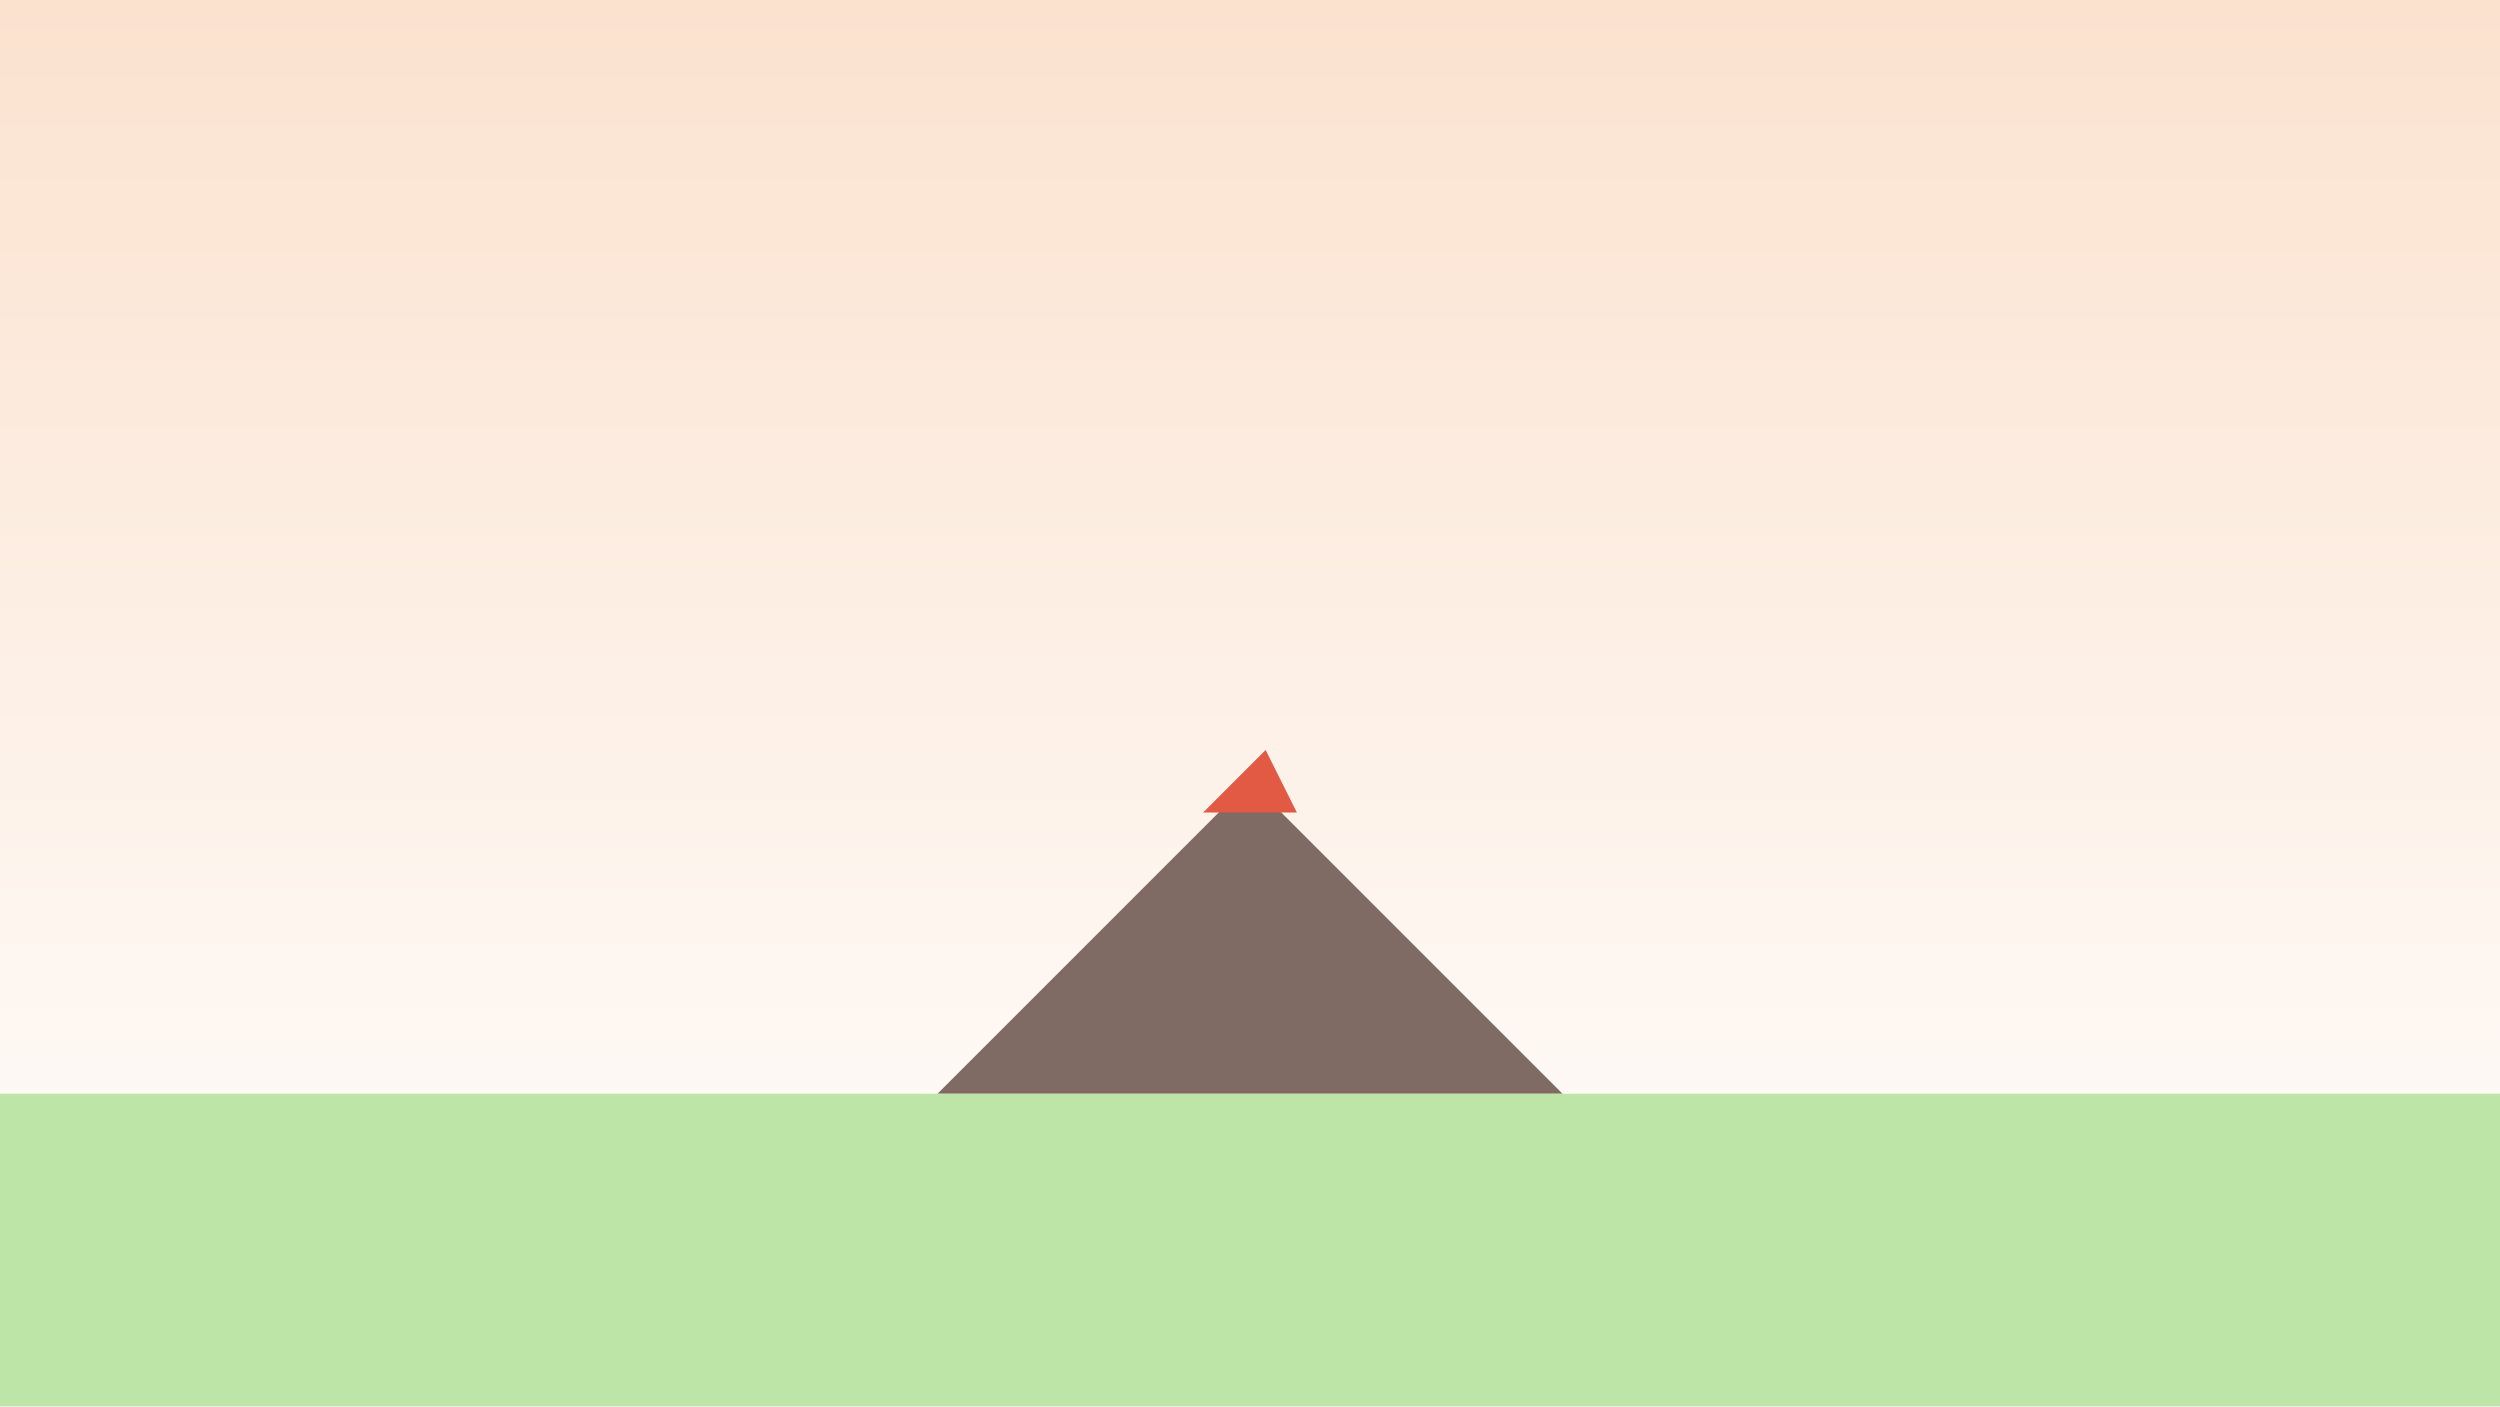
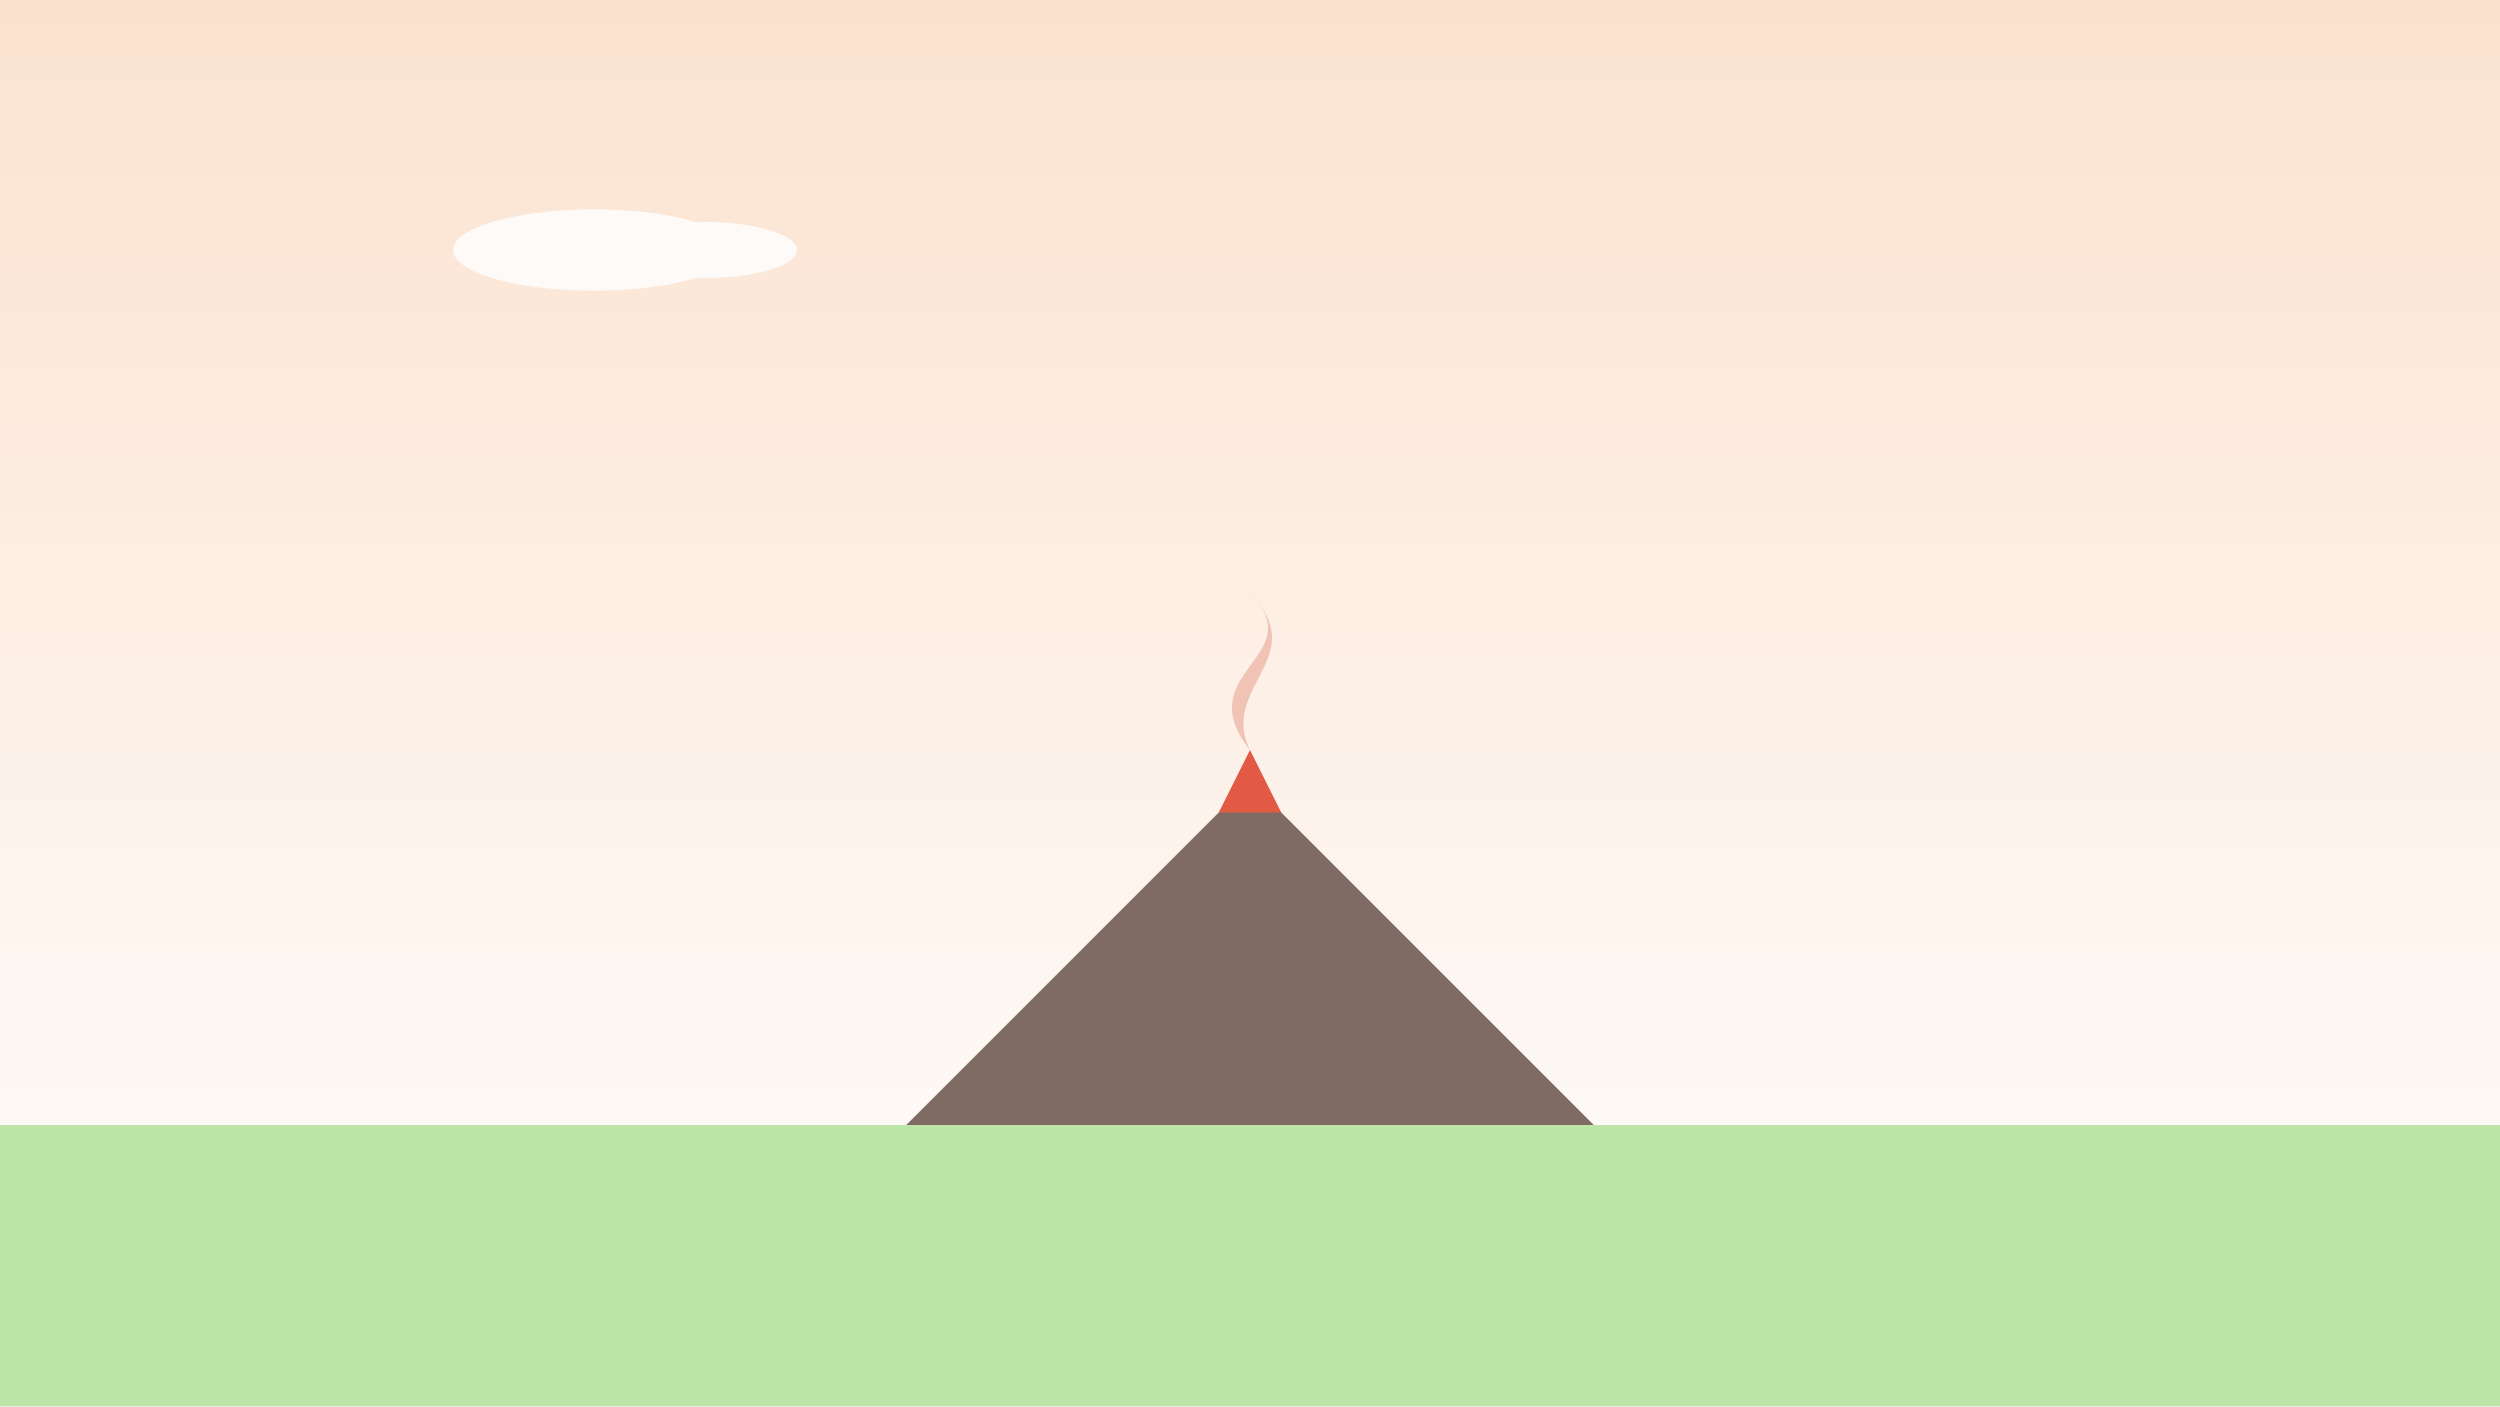
<svg xmlns="http://www.w3.org/2000/svg" viewBox="0 0 1600 900" width="1600" height="900">
  <defs>
    <linearGradient id="sky" x1="0" y1="0" x2="0" y2="1">
      <stop offset="0%" stop-color="#fbe2cf" />
      <stop offset="100%" stop-color="#ffffff" />
    </linearGradient>
  </defs>
  <rect width="1600" height="900" fill="url(#sky)" />
-   <path d="M600 700 L800 500 L1000 700 Z" fill="#7f6a64" />
-   <path d="M770 520 L830 520 L810 480 Z" fill="#e25a44" />
-   <rect y="700" width="1600" height="200" fill="#bde5a8" />
+   <g fill="#ffffff" opacity="0.8">
+     <ellipse cx="380" cy="160" rx="90" ry="26" />
+     <ellipse cx="450" cy="160" rx="60" ry="18" />
+   </g>
+   <path d="M580 720 L800 500 L1020 720 Z" fill="#7f6a64" />
+   <path d="M780 520 L820 520 L800 480 Z" fill="#e25a44" />
+   <path d="M800 480 C 780 440, 840 420, 800 380 C 840 420, 760 430, 800 480 Z" fill="#e8a592" opacity="0.6" />
+   <rect y="720" width="1600" height="180" fill="#bde5a8" />
</svg>
